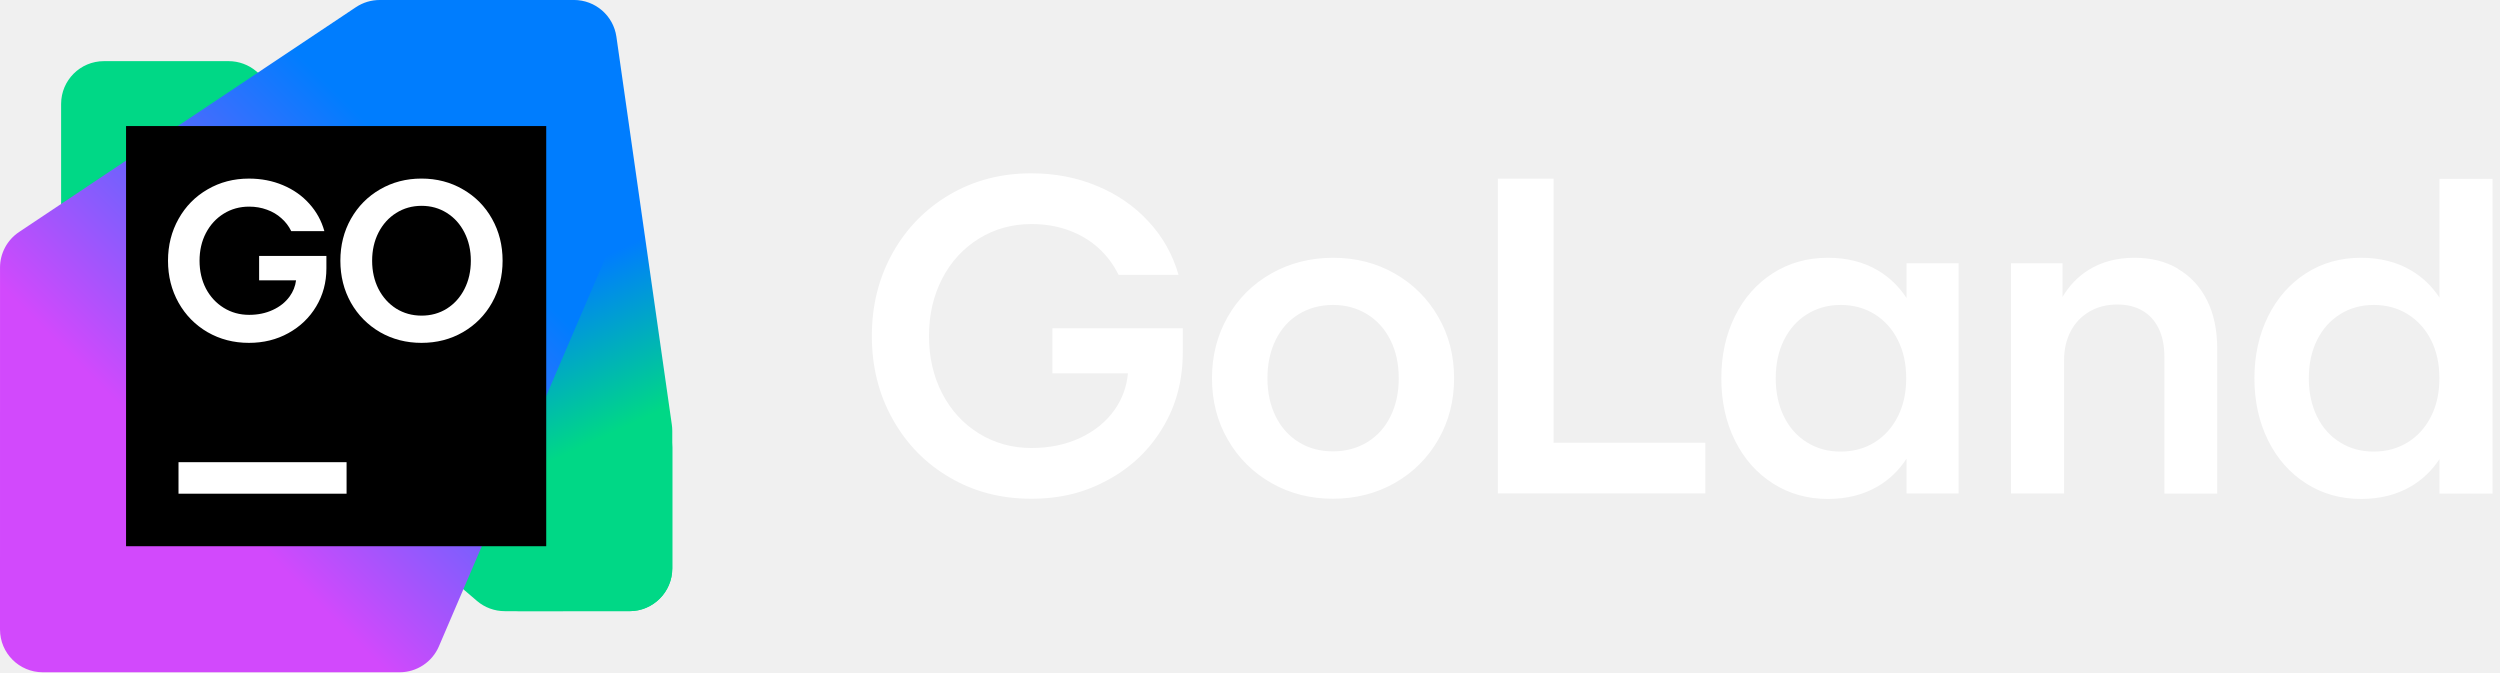
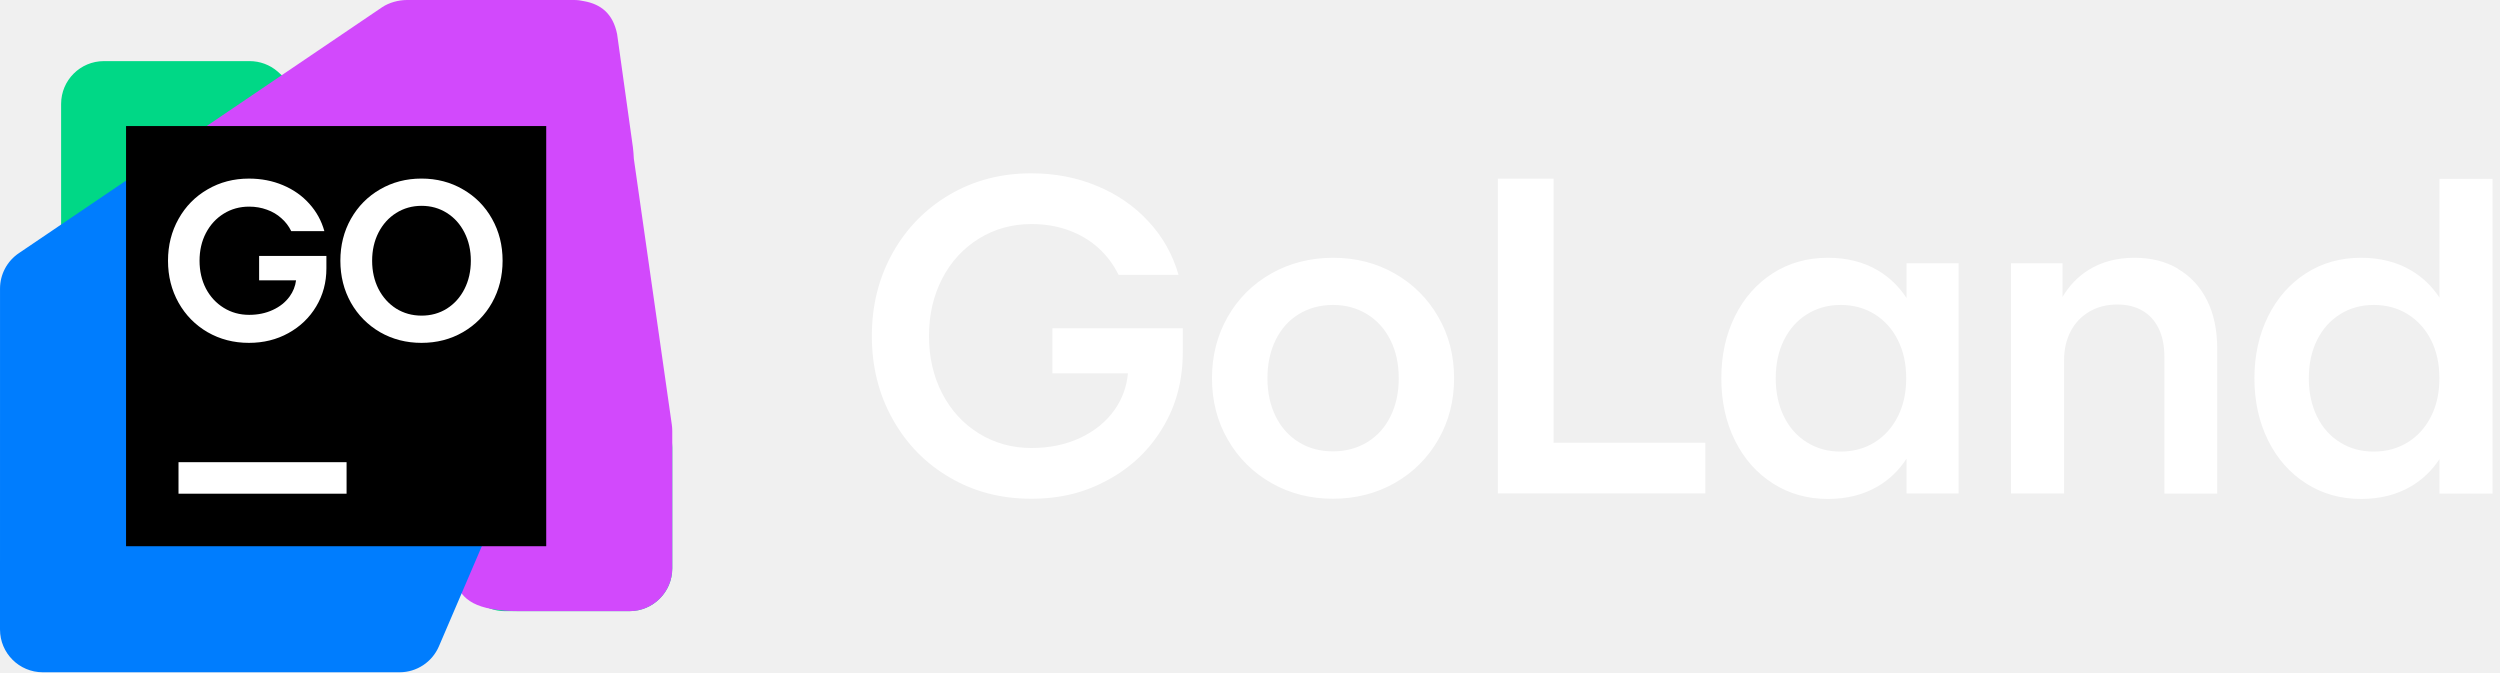
<svg xmlns="http://www.w3.org/2000/svg" width="238" height="64" fill="none" viewBox="0 0 238 64">
-   <defs>
-     <linearGradient id="a" x1="63.635" x2="39.318" y1="54.045" y2="1.596" gradientUnits="userSpaceOnUse">
-       <stop offset=".24" stop-color="#00D886" />
-       <stop offset=".51" stop-color="#007DFE" />
-     </linearGradient>
-     <linearGradient id="b" x1="59.379" x2=".674" y1="4.381" y2="63.085" gradientUnits="userSpaceOnUse">
-       <stop offset=".27" stop-color="#007DFE" />
-       <stop offset=".7" stop-color="#D249FC" />
-     </linearGradient>
-   </defs>
  <path fill="#fff" d="M100.19 35.54h7.19c-.12 1.27-.53 2.42-1.26 3.46-.81 1.15-1.91 2.04-3.29 2.69-1.38.64-2.92.96-4.63.96-1.84 0-3.51-.46-5-1.38-1.49-.92-2.66-2.19-3.5-3.81-.84-1.62-1.26-3.44-1.26-5.47s.42-3.85 1.26-5.47c.84-1.62 2.01-2.89 3.5-3.81 1.49-.92 3.16-1.38 5-1.38 1.25 0 2.42.19 3.5.58 1.08.39 2.02.94 2.84 1.67.81.73 1.46 1.59 1.95 2.59h5.71c-.56-1.93-1.5-3.62-2.85-5.07-1.34-1.46-2.97-2.59-4.9-3.39-1.93-.81-4.02-1.21-6.29-1.21-2.85 0-5.43.67-7.74 2.02-2.3 1.35-4.12 3.2-5.44 5.56-1.32 2.36-1.98 5-1.98 7.91s.66 5.55 1.98 7.91c1.32 2.36 3.13 4.22 5.44 5.56 2.3 1.35 4.88 2.02 7.74 2.02 2.86 0 5.17-.61 7.37-1.82s3.93-2.87 5.19-4.99c1.26-2.11 1.88-4.48 1.88-7.11v-2.31h-12.41v4.29Zm32.59-9.5c-1.75-1-3.71-1.5-5.86-1.5-2.15 0-4.13.5-5.9 1.5-1.76 1-3.14 2.37-4.14 4.12-1 1.75-1.5 3.7-1.5 5.85 0 2.15.5 4.11 1.51 5.85 1.01 1.75 2.39 3.12 4.14 4.12 1.75 1 3.71 1.5 5.86 1.5 2.15 0 4.13-.5 5.89-1.5 1.76-1 3.13-2.37 4.14-4.12 1.01-1.75 1.51-3.7 1.51-5.85 0-2.15-.5-4.11-1.51-5.85-1.01-1.75-2.39-3.12-4.14-4.12Zm-.4 13.59c-.52 1.06-1.26 1.88-2.21 2.46-.95.58-2.05.88-3.27.88-1.22 0-2.32-.29-3.26-.88-.95-.58-1.68-1.41-2.2-2.46-.52-1.06-.78-2.26-.78-3.62 0-1.36.26-2.58.78-3.64s1.25-1.88 2.2-2.46c.95-.58 2.04-.88 3.26-.88 1.22 0 2.31.3 3.26.89.95.59 1.69 1.41 2.21 2.46.53 1.05.79 2.26.79 3.63s-.26 2.56-.78 3.62Zm15.53-22.62h-5.31v29.96h19.75v-4.82H147.9V17l.01.01Zm33.59 11.36c-.71-1.09-1.62-1.97-2.73-2.63-1.36-.8-2.95-1.2-4.76-1.2-1.95 0-3.7.49-5.23 1.47-1.53.98-2.74 2.34-3.61 4.09-.87 1.75-1.3 3.72-1.3 5.92 0 2.2.43 4.17 1.3 5.92.87 1.75 2.08 3.11 3.62 4.09s3.28 1.47 5.22 1.47c1.81 0 3.4-.4 4.76-1.2 1.11-.65 2.02-1.54 2.73-2.63v3.31h4.96V25.06h-4.96v3.31Zm-.82 11.27c-.53 1.05-1.26 1.87-2.2 2.46-.94.59-2.03.89-3.25.89-1.22 0-2.27-.29-3.21-.88-.94-.58-1.67-1.4-2.19-2.46s-.78-2.27-.78-3.64.26-2.58.78-3.63c.52-1.05 1.25-1.87 2.19-2.46.94-.59 2.01-.89 3.21-.89 1.2 0 2.31.3 3.25.89.94.59 1.68 1.41 2.2 2.46.53 1.05.79 2.26.79 3.63s-.26 2.58-.79 3.63Zm26.65-14.07c-1.18-.69-2.56-1.03-4.13-1.03-1.68 0-3.15.39-4.4 1.18-1.01.63-1.82 1.49-2.45 2.55v-3.21h-4.9v21.92h5.05V34.29c0-1.03.21-1.94.63-2.75.42-.81 1.02-1.43 1.79-1.88.77-.45 1.66-.67 2.65-.67.93 0 1.73.2 2.4.59.67.39 1.18.96 1.54 1.7.36.74.54 1.64.54 2.7v13.01h5.03V33.21c0-1.8-.33-3.35-.98-4.64-.65-1.29-1.58-2.29-2.76-2.97l-.01-.03Zm24.91-8.56v11.32c-.71-1.07-1.61-1.95-2.71-2.59-1.36-.8-2.95-1.2-4.76-1.2-1.96 0-3.7.49-5.23 1.47-1.53.98-2.74 2.34-3.61 4.09-.87 1.75-1.31 3.72-1.31 5.92 0 2.2.44 4.17 1.31 5.92.87 1.75 2.08 3.11 3.62 4.09s3.28 1.47 5.22 1.47c1.81 0 3.4-.4 4.76-1.2 1.1-.65 2-1.52 2.71-2.59v3.28h5.05V17.03h-5.05v-.02Zm-.8 22.63c-.53 1.05-1.26 1.87-2.21 2.46-.94.59-2.03.89-3.25.89-1.22 0-2.27-.29-3.21-.88-.94-.58-1.67-1.4-2.19-2.46s-.78-2.27-.78-3.64.26-2.58.78-3.63c.52-1.05 1.25-1.87 2.19-2.46.94-.59 2.01-.89 3.21-.89 1.2 0 2.31.3 3.25.89.94.59 1.68 1.41 2.21 2.46s.79 2.26.79 3.63-.26 2.58-.79 3.63Z" />
-   <path fill="#00D886" d="m48.053 58.184 11.876-.002c2.249 0 4.072-1.823 4.072-4.073V42.603c0-1.189-.52-2.319-1.422-3.092L24.417 6.801c-.738-.632-1.679-.98-2.651-.98H9.891c-2.249 0-4.073 1.823-4.073 4.073V21.401c0 1.189.52 2.318 1.422 3.092L45.401 57.203c.738.633 1.679.98 2.651.98l.001.001Z" />
-   <path fill="url(#a)" d="M49.481 58.182h10.447c2.249 0 4.073-1.823 4.073-4.073V41.016c0-.193-.014-.385-.041-.576L58.681 3.497C58.395 1.491 56.676 0 54.65 0H38.977c-2.25 0-4.073 1.824-4.073 4.074l.005 18.539c0 .438.07.872.209 1.287l10.499 31.498c.554 1.663 2.111 2.785 3.864 2.785h-.001Z" />
-   <path fill="url(#b)" d="M4.073 64H38.041c1.629 0 3.102-.971 3.743-2.468l16.068-37.491c.217-.507.329-1.053.329-1.605V4.073C58.182 1.823 56.358 0 54.109 0h-17.966c-.805 0-1.591.239-2.261.685L1.814 22.088C.681 22.844.002 24.115.002 25.476L0 59.927C0 62.177 1.823 64 4.073 64Z" />
-   <path fill="#000" d="M52 12H12v40h40V12Z" />
-   <path fill="#fff" d="M19.764 31.625c1.174.676 2.485 1.016 3.932 1.016 1.39 0 2.643-.309 3.759-.929 1.123-.62 2.005-1.465 2.646-2.538.648-1.08.972-2.286.972-3.618v-1.188h-6.405v2.322h3.516c-.072.56-.276 1.072-.611 1.534-.396.547-.932.976-1.609 1.285-.67.31-1.419.465-2.247.465-.893 0-1.699-.223-2.419-.669-.72-.447-1.286-1.058-1.696-1.836-.403-.784-.605-1.667-.605-2.646 0-.979.201-1.858.605-2.636.411-.785.976-1.4 1.696-1.847.72-.447 1.526-.669 2.419-.669.605 0 1.171.097 1.696.292.526.188.983.458 1.372.81.396.345.709.756.94 1.231h3.154c-.274-.987-.753-1.857-1.437-2.614-.677-.756-1.513-1.344-2.506-1.761-.987-.417-2.067-.627-3.24-.627-1.448 0-2.758.341-3.932 1.026-1.174.676-2.096 1.613-2.765 2.808-.669 1.188-1.005 2.517-1.005 3.986 0 1.469.335 2.802 1.005 3.997.67 1.188 1.592 2.124 2.765 2.808Z" />
-   <path fill="#fff" fill-rule="evenodd" d="M36.183 31.625c1.181.676 2.495 1.016 3.942 1.016 1.454 0 2.769-.339 3.942-1.016 1.181-.684 2.106-1.62 2.776-2.808.669-1.195 1.004-2.527 1.004-3.997 0-1.469-.335-2.798-1.004-3.986-.669-1.195-1.595-2.132-2.776-2.808C42.894 17.341 41.572 17 40.125 17c-1.447 0-2.761.341-3.942 1.026-1.173.676-2.099 1.613-2.776 2.808-.669 1.188-1.004 2.517-1.004 3.986 0 1.469.335 2.802 1.004 3.997.676 1.188 1.602 2.124 2.776 2.808Zm6.362-2.246c-.713.447-1.516.669-2.409.669-.893 0-1.699-.223-2.419-.669-.713-.454-1.275-1.076-1.685-1.868-.403-.799-.605-1.696-.605-2.689 0-.994.201-1.886.605-2.679.41-.799.972-1.422 1.685-1.868.72-.454 1.526-.68 2.419-.68.893 0 1.696.227 2.409.68.713.447 1.271 1.069 1.674 1.868.403.792.605 1.685.605 2.679s-.201 1.89-.605 2.689c-.403.792-.961 1.415-1.674 1.868Z" clip-rule="evenodd" />
-   <path fill="#fff" d="M16.994 44h16v3h-16v-3Z" />
+   <path fill="#00D886" d="m48.052 58.182 11.876-.002c2.249 0 4.072-1.823 4.072-4.073V42.601a4.074 4.074 0 0 0-1.422-3.092L26.417 6.798a4.075 4.075 0 0 0-2.651-.98H9.891c-2.249 0-4.073 1.823-4.073 4.073v11.508a4.074 4.074 0 0 0 1.422 3.092L45.401 57.201a4.072 4.072 0 0 0 2.651.98z" />
+   <path fill="#D249FC" d="M54.65 0c.327 0 .646.039.952.112 1.581.285 2.753 1.166 3.147 3.138L60.25 14c.047.378.076.745.09 1.102l3.619 25.339c.027.191.041.384.041.576v13.093c-0 2.249-1.823 4.072-4.072 4.072H49.481c-4.231 0-5.541-1.121-6.096-2.784l-4.809-18.321-22.585-22.585L36.383.685C37.052.239 37.946 0 38.75 0z" />
+   <path fill="#007DFE" d="M4.073 64C1.823 64 0 62.177 0 59.927l.002-32.451c0-1.361.68-2.632 1.812-3.387l12.063-8.167 33.009 33.706-5.102 11.903A4.073 4.073 0 0 1 38.041 64z" />
+   <path fill="#000" d="M52 12H12v40h40z" />
+   <path fill="#fff" d="M19.764 31.625c1.174.676 2.485 1.016 3.932 1.016q2.085 0 3.759-.929c1.123-.62 2.005-1.465 2.646-2.538q.972-1.619.972-3.618v-1.188h-6.405v2.322h3.516c-.072.56-.276 1.072-.611 1.534-.396.547-.932.976-1.609 1.285-.67.31-1.419.465-2.247.465-.893 0-1.699-.223-2.419-.669s-1.286-1.058-1.696-1.836c-.403-.784-.605-1.667-.605-2.646 0-.979.201-1.858.605-2.636q.616-1.177 1.696-1.847c.72-.447 1.526-.669 2.419-.669q.908 0 1.696.292.789.281 1.372.81c.396.345.709.756.94 1.231h3.154c-.274-.987-.753-1.857-1.437-2.614-.677-.756-1.513-1.344-2.506-1.761-.987-.417-2.067-.627-3.24-.627-1.448 0-2.758.341-3.932 1.026-1.174.676-2.096 1.613-2.765 2.808q-1.004 1.782-1.005 3.986c0 1.469.335 2.802 1.005 3.997.67 1.188 1.592 2.124 2.765 2.808" />
+   <path fill="#fff" d="M36.183 31.625c1.181.676 2.495 1.016 3.942 1.016 1.454 0 2.769-.339 3.942-1.016 1.181-.684 2.106-1.62 2.776-2.808.669-1.195 1.004-2.527 1.004-3.997q-0-2.204-1.004-3.986c-.669-1.195-1.595-2.132-2.776-2.808C42.894 17.341 41.572 17 40.125 17s-2.761.341-3.942 1.026c-1.173.676-2.099 1.613-2.776 2.808q-1.004 1.782-1.004 3.986c0 1.469.335 2.802 1.004 3.997.676 1.188 1.602 2.124 2.776 2.808m6.362-2.246c-.713.447-1.516.669-2.409.669s-1.699-.223-2.419-.669c-.713-.454-1.275-1.076-1.685-1.868-.403-.799-.605-1.696-.605-2.689s.201-1.886.605-2.679q.616-1.198 1.685-1.868 1.08-.68 2.419-.68 1.339 0 2.409.68 1.069.67 1.674 1.868.605 1.188.605 2.679c0 .994-.201 1.89-.605 2.689q-.605 1.188-1.674 1.868" />
+   <path fill="#fff" d="M16.994 44h16v3h-16z" />
</svg>
